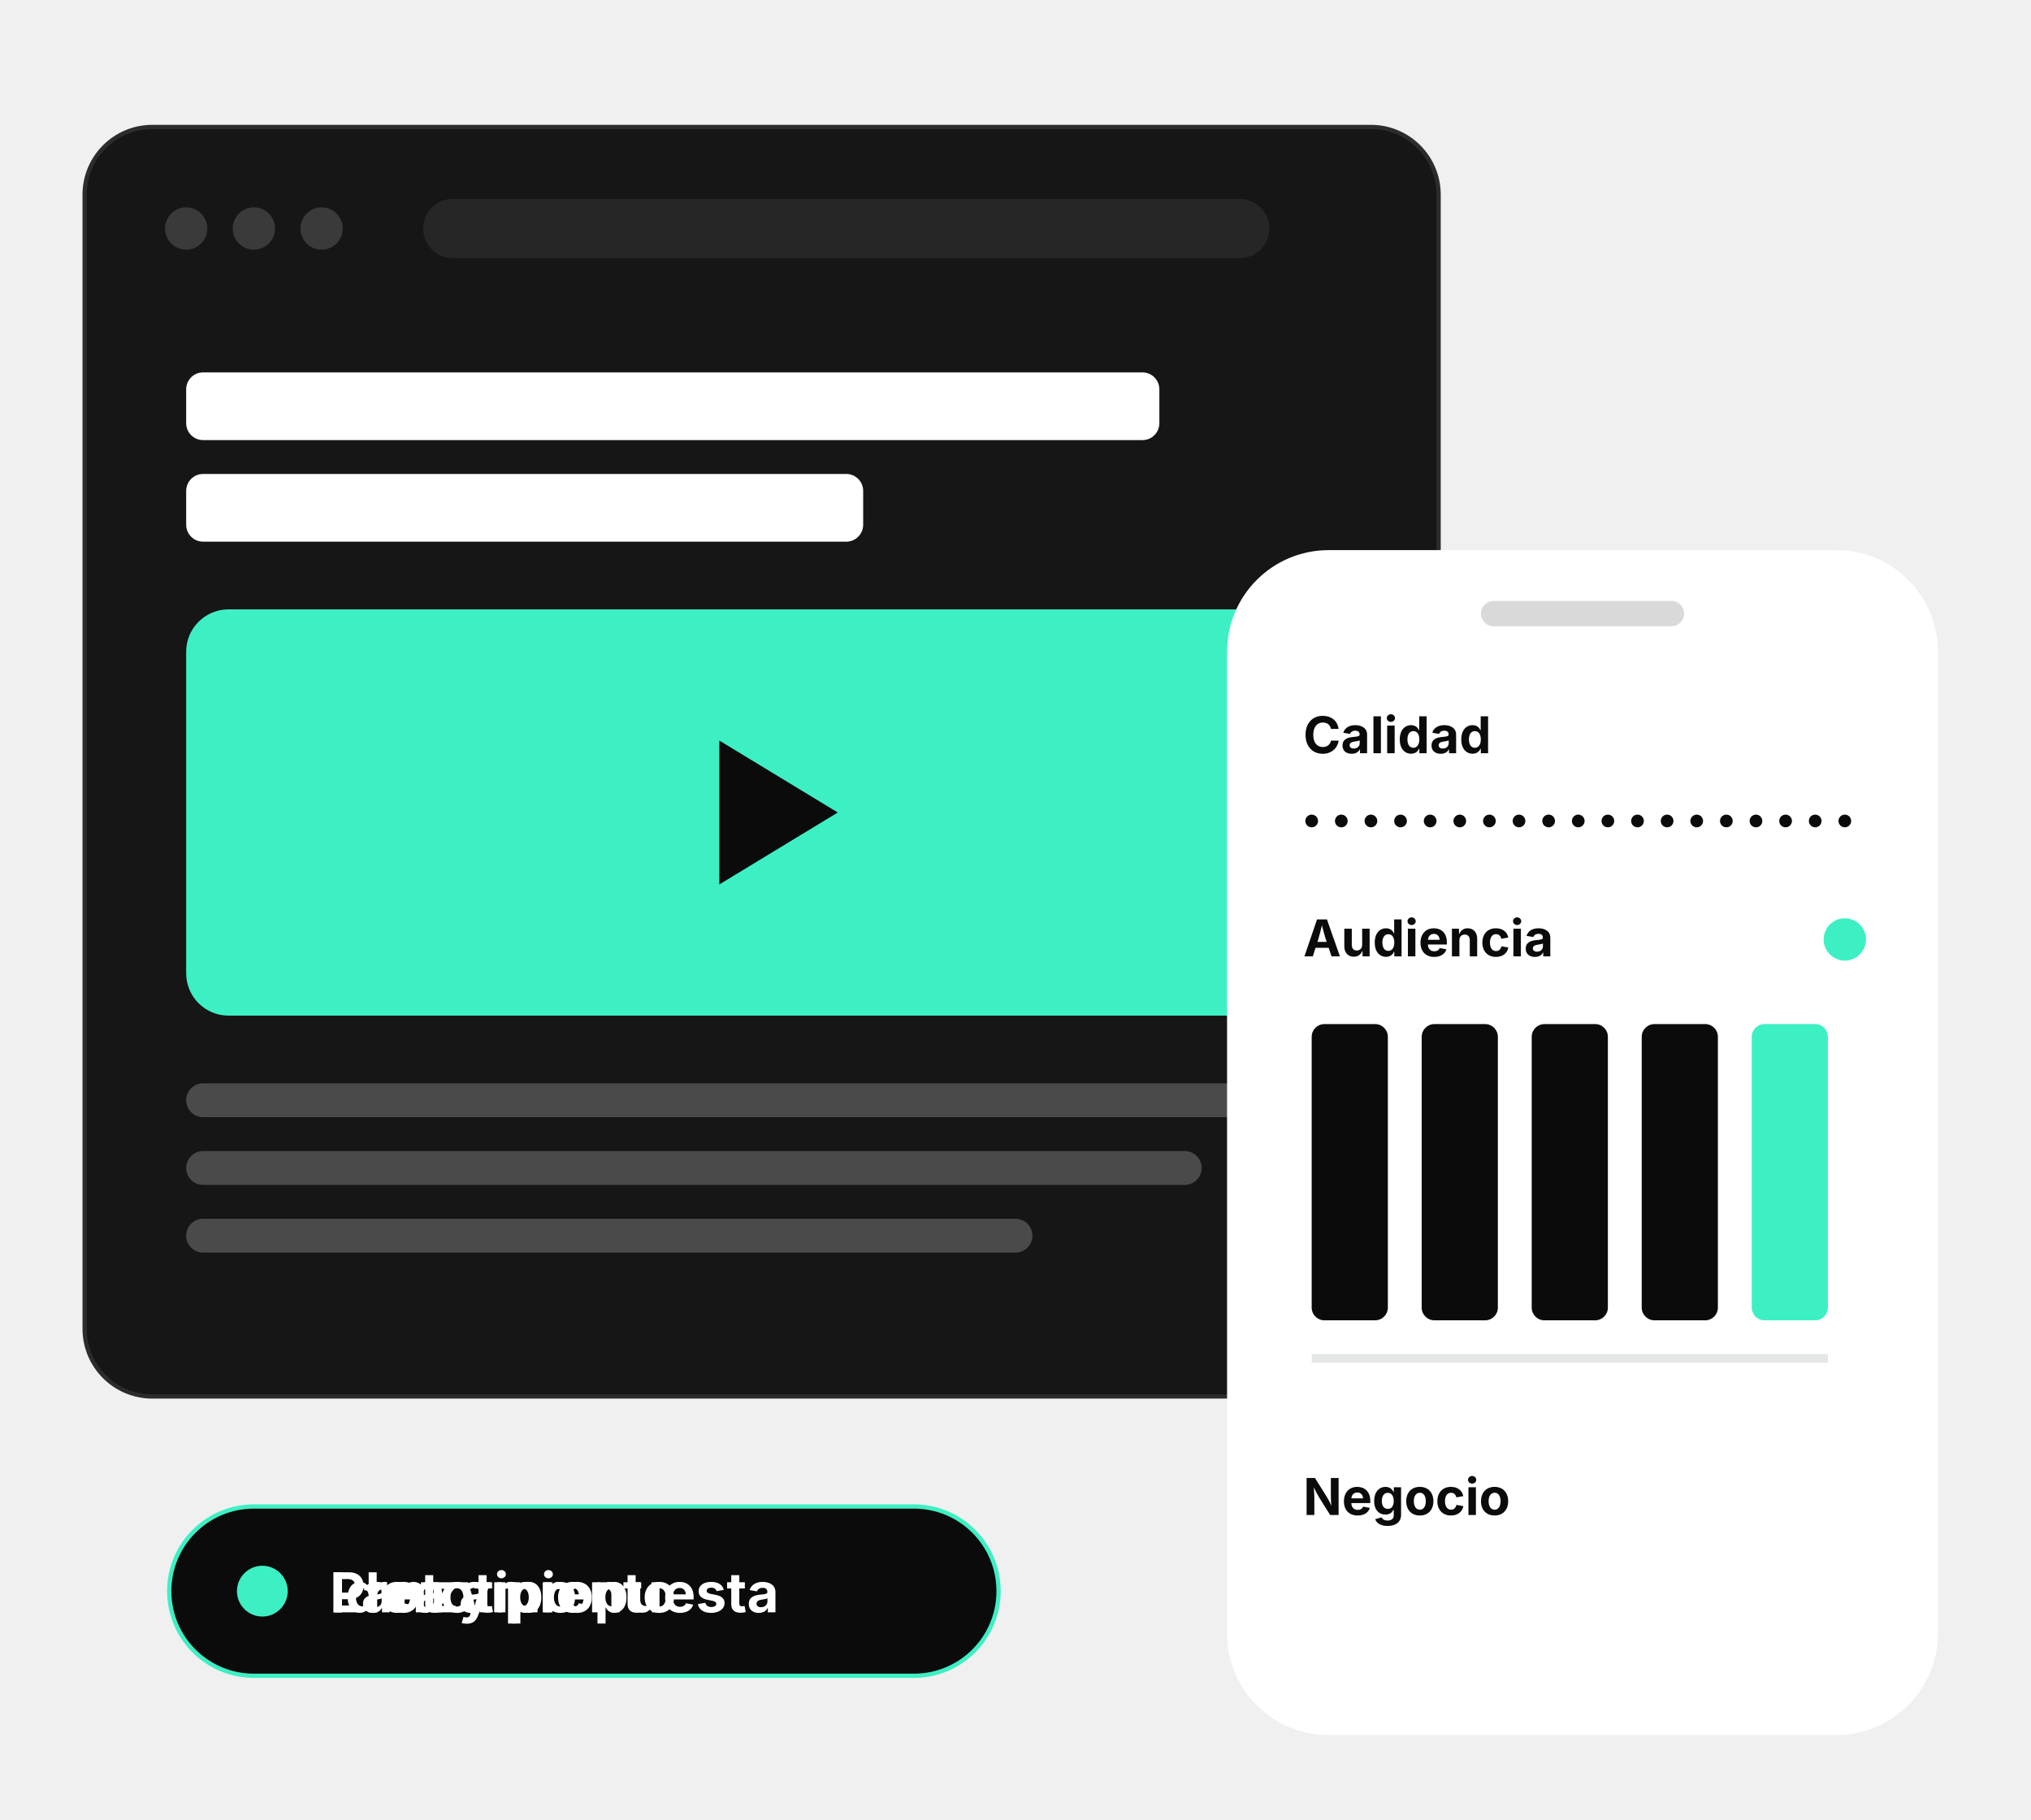
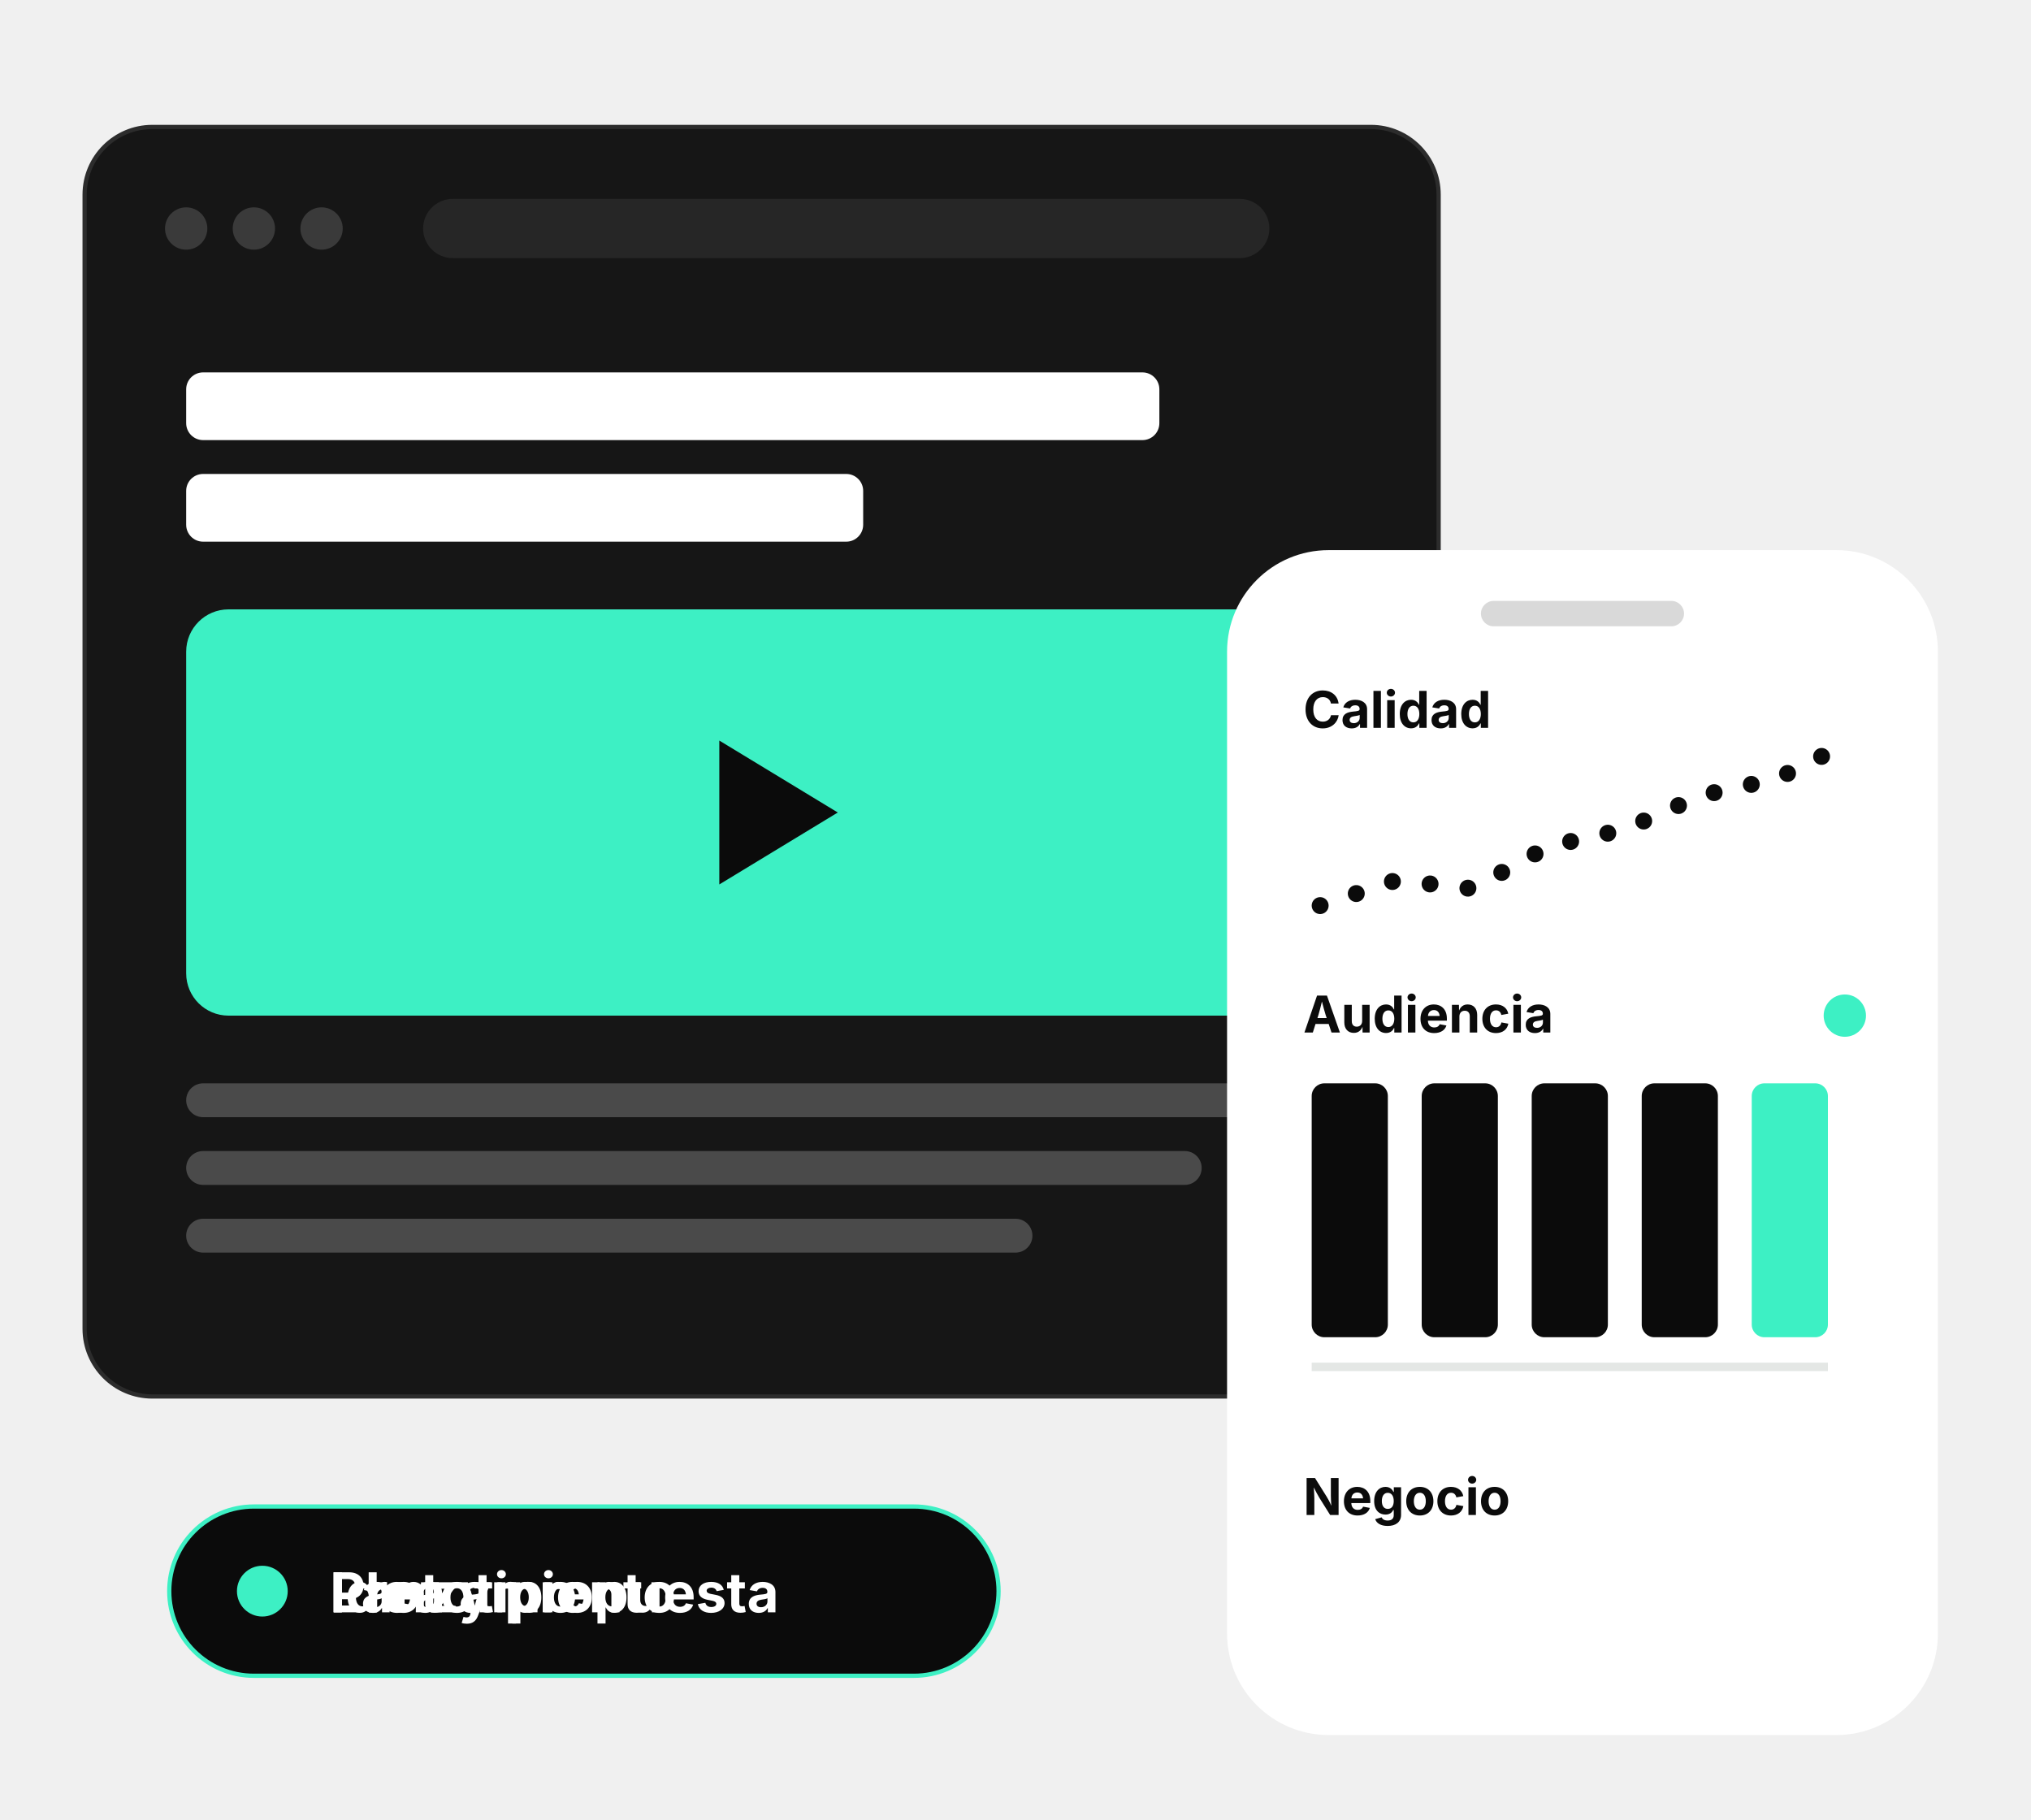
<svg xmlns="http://www.w3.org/2000/svg" class="hero-ilus" viewBox="0 0 480 430" role="img" aria-labelledby="ilus-t">
  <g class="ilus-win">
    <rect x="20" y="30" width="320" height="300" rx="16" fill="#161616" stroke="#2c2c2c" />
    <circle cx="44" cy="54" r="5" fill="#3a3a3a" />
    <circle cx="60" cy="54" r="5" fill="#3a3a3a" />
    <circle cx="76" cy="54" r="5" fill="#3a3a3a" />
    <rect x="100" y="47" width="200" height="14" rx="7" fill="#262626" />
    <rect class="a-bar d1" x="44" y="88" width="230" height="16" rx="4" fill="#fff" />
    <rect class="a-bar d2" x="44" y="112" width="160" height="16" rx="4" fill="#fff" />
    <g class="a-pop d3">
      <rect x="44" y="144" width="272" height="96" rx="10" fill="#3df0c4" />
      <path d="M170 175 L170 209 L198 192 Z" fill="#0b0b0b" />
    </g>
    <rect class="a-bar d4" x="44" y="256" width="272" height="8" rx="4" fill="#4a4a4a" />
    <rect class="a-bar d5" x="44" y="272" width="240" height="8" rx="4" fill="#4a4a4a" />
    <rect class="a-bar d6" x="44" y="288" width="200" height="8" rx="4" fill="#4a4a4a" />
  </g>
  <g class="ilus-phone" font-family="Inter, Arial, sans-serif" font-size="12" font-weight="700">
    <rect class="a-panel" x="290" y="130" width="168" height="280" rx="24" fill="#fff" />
    <rect class="a-notch" x="350" y="142" width="48" height="6" rx="3" fill="#d9d9d9" />
-     <text class="a-et e1" x="308" y="178" fill="#0b0b0b">Calidad</text>
-     <line class="a-lin" x1="310" y1="194" x2="436" y2="194" stroke="#0b0b0b" stroke-width="3" stroke-linecap="round" stroke-dasharray="0 7" />
+     <text class="a-et e1" x="308" y="172" fill="#0b0b0b">Calidad</text>
+     <path class="a-lin" d="M312 214 L330 208 L348 210 L366 200 L384 196 L402 188 L420 184 L436 176" fill="none" stroke="#0b0b0b" stroke-width="4" stroke-linecap="round" stroke-linejoin="round" stroke-dasharray="0 9" />
    <g class="a-et e2">
-       <text x="308" y="226" fill="#0b0b0b">Audiencia</text>
-       <circle class="a-live a-punto" cx="436" cy="222" r="5" fill="#3df0c4" />
+       <text x="308" y="244" fill="#0b0b0b">Audiencia</text>
+       <circle class="a-live a-punto" cx="436" cy="240" r="5" fill="#3df0c4" />
    </g>
    <g class="chart">
-       <rect class="a-sube b1" x="310" y="242" width="18" height="70" rx="3" fill="#0b0b0b" />
-       <rect class="a-sube b2" x="336" y="242" width="18" height="70" rx="3" fill="#0b0b0b" />
-       <rect class="a-sube b3" x="362" y="242" width="18" height="70" rx="3" fill="#0b0b0b" />
-       <rect class="a-sube b4" x="388" y="242" width="18" height="70" rx="3" fill="#0b0b0b" />
-       <rect class="a-sube b5 a-destaca" x="414" y="242" width="18" height="70" rx="3" fill="#3df0c4" />
+       <rect class="a-sube b1" x="310" y="256" width="18" height="60" rx="3" fill="#0b0b0b" />
+       <rect class="a-sube b2" x="336" y="256" width="18" height="60" rx="3" fill="#0b0b0b" />
+       <rect class="a-sube b3" x="362" y="256" width="18" height="60" rx="3" fill="#0b0b0b" />
+       <rect class="a-sube b4" x="388" y="256" width="18" height="60" rx="3" fill="#0b0b0b" />
+       <rect class="a-sube b5 a-destaca" x="414" y="256" width="18" height="60" rx="3" fill="#3df0c4" />
    </g>
-     <rect class="a-base" x="310" y="320" width="122" height="2" fill="#e4e7e5" />
+     <rect class="a-base" x="310" y="322" width="122" height="2" fill="#e4e7e5" />
    <text class="a-et e3" x="308" y="358" fill="#0b0b0b">Negocio</text>
  </g>
  <g class="ilus-chip" font-family="Inter, Arial, sans-serif" font-size="13" font-weight="700">
    <rect x="40" y="356" width="196" height="40" rx="20" fill="#0b0b0b" stroke="#3df0c4" />
    <circle cx="62" cy="376" r="6" fill="#3df0c4" />
    <text class="a-step s1" x="78" y="381" fill="#fff">Idea y propuesta</text>
    <text class="a-step s2" x="78" y="381" fill="#fff">Prototipo</text>
    <text class="a-step s3" x="78" y="381" fill="#fff">Lanzamiento</text>
  </g>
</svg>
